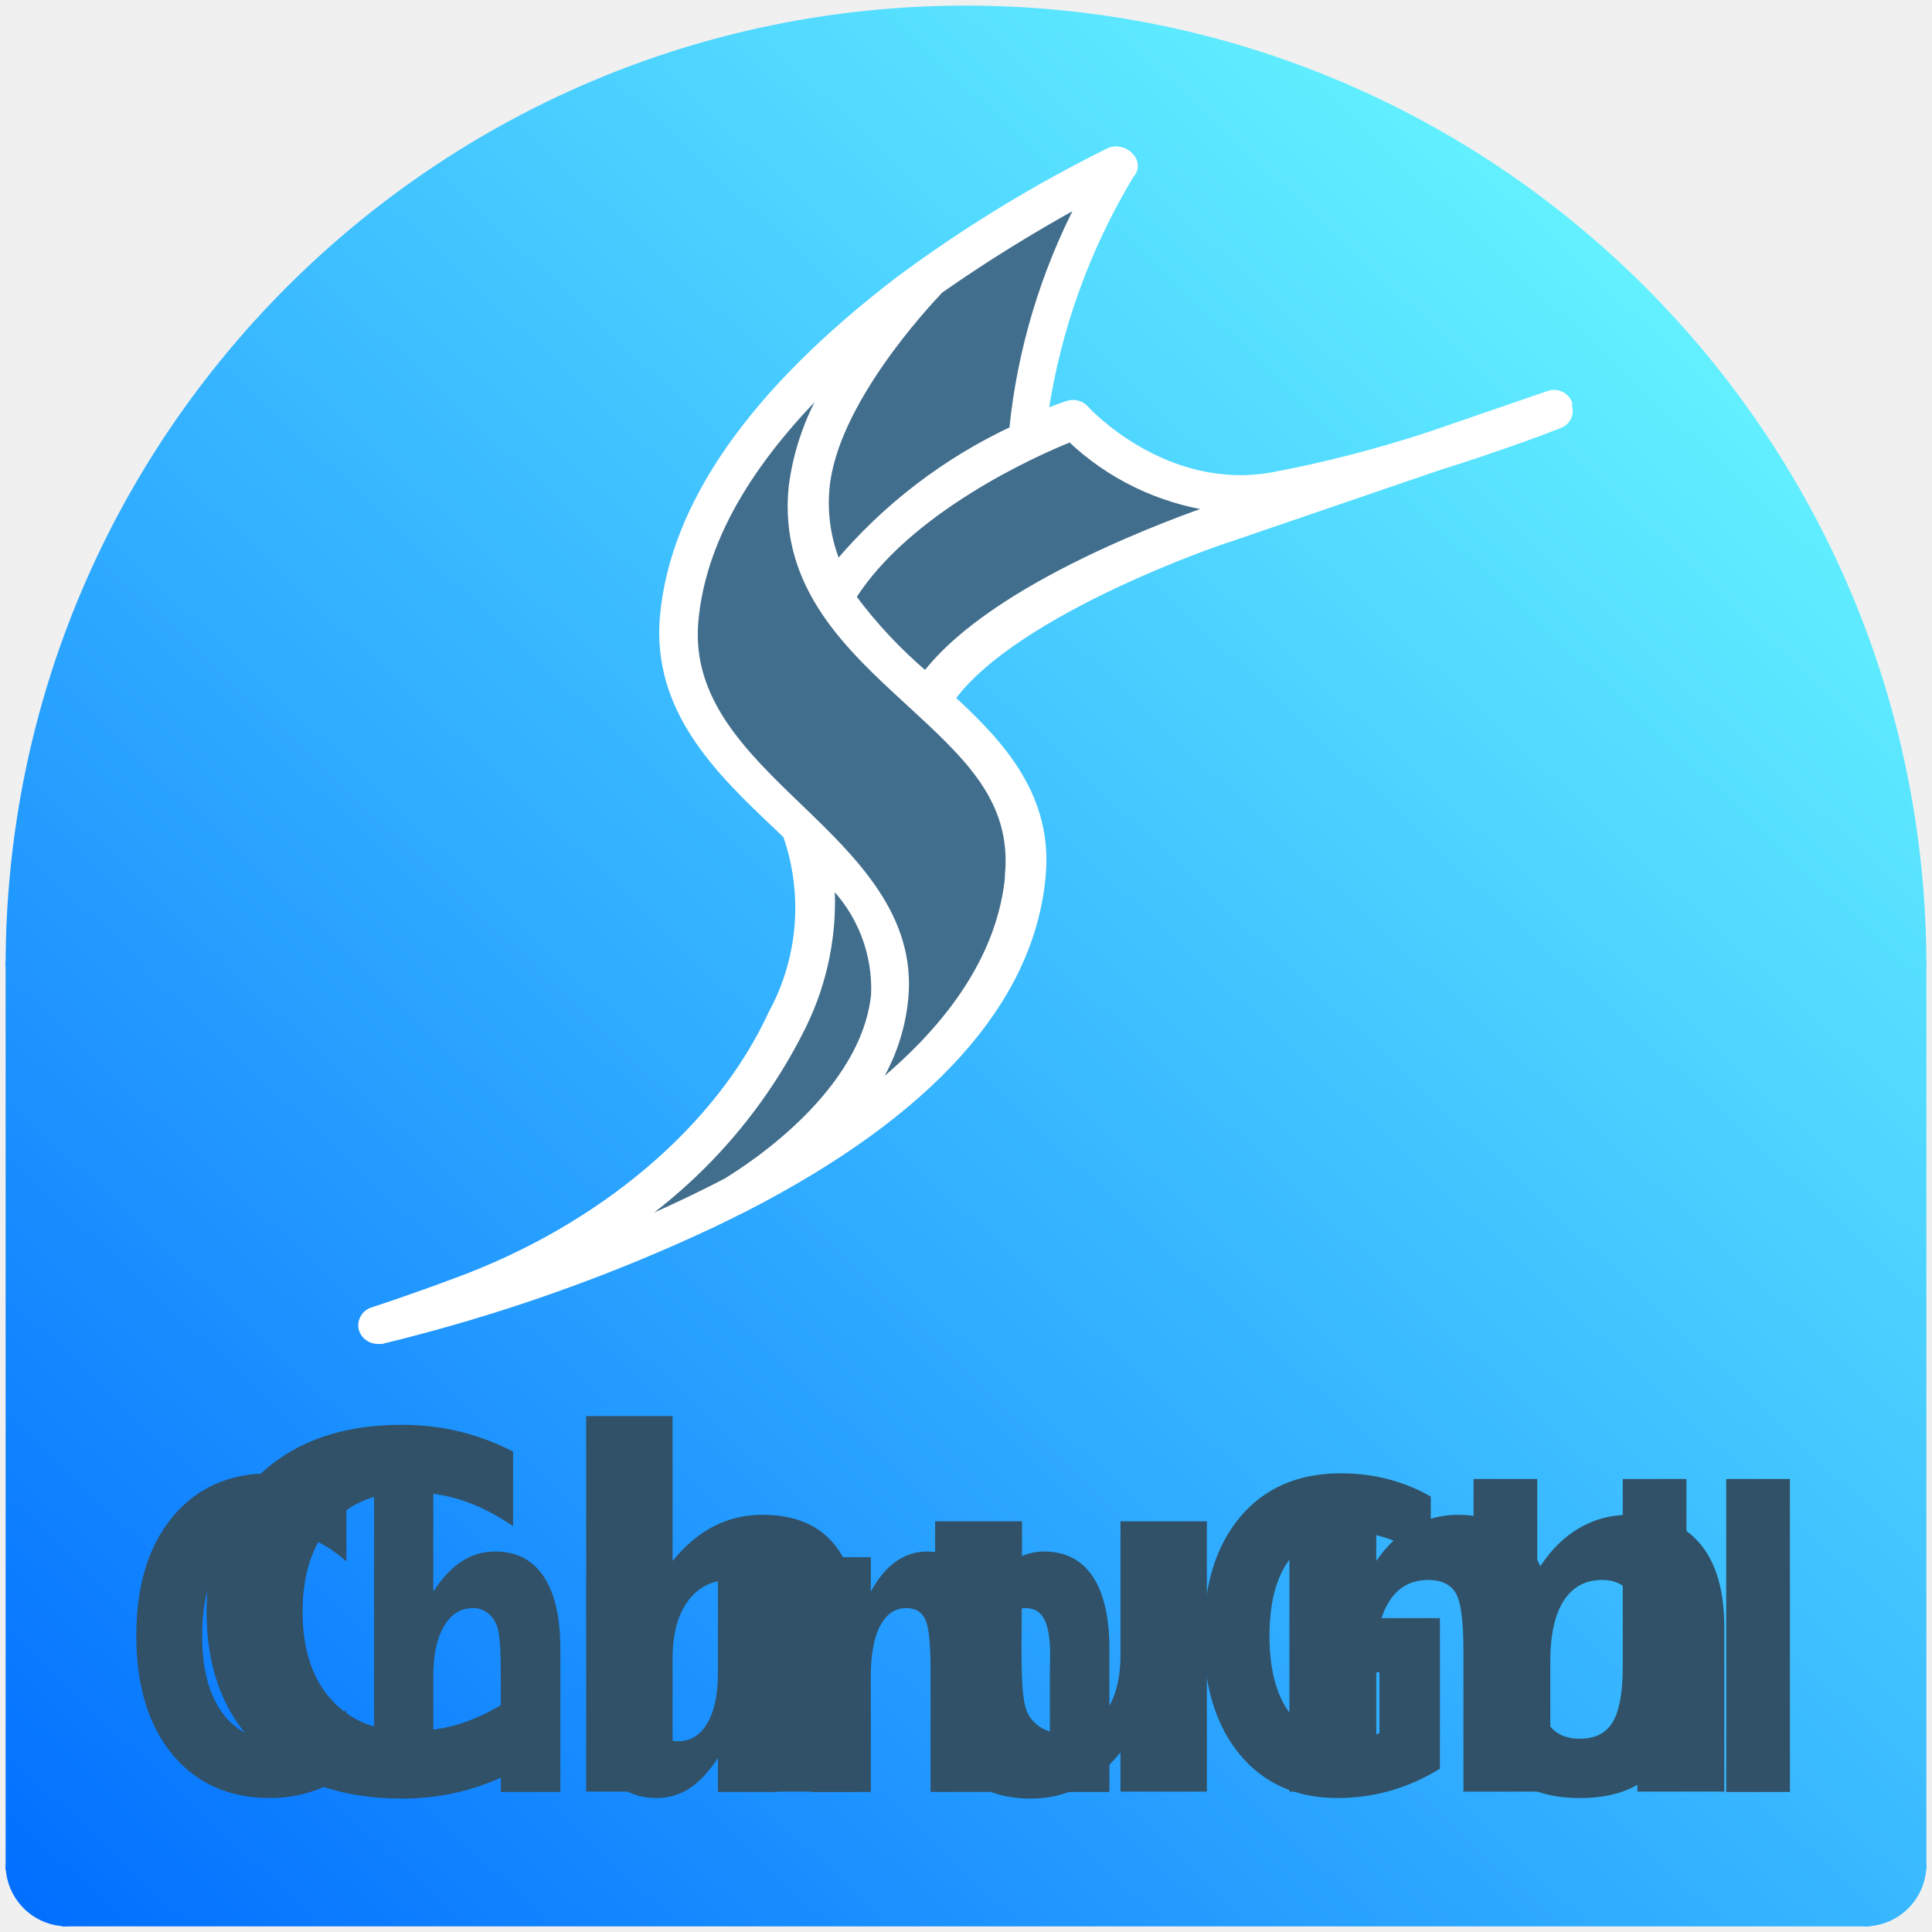
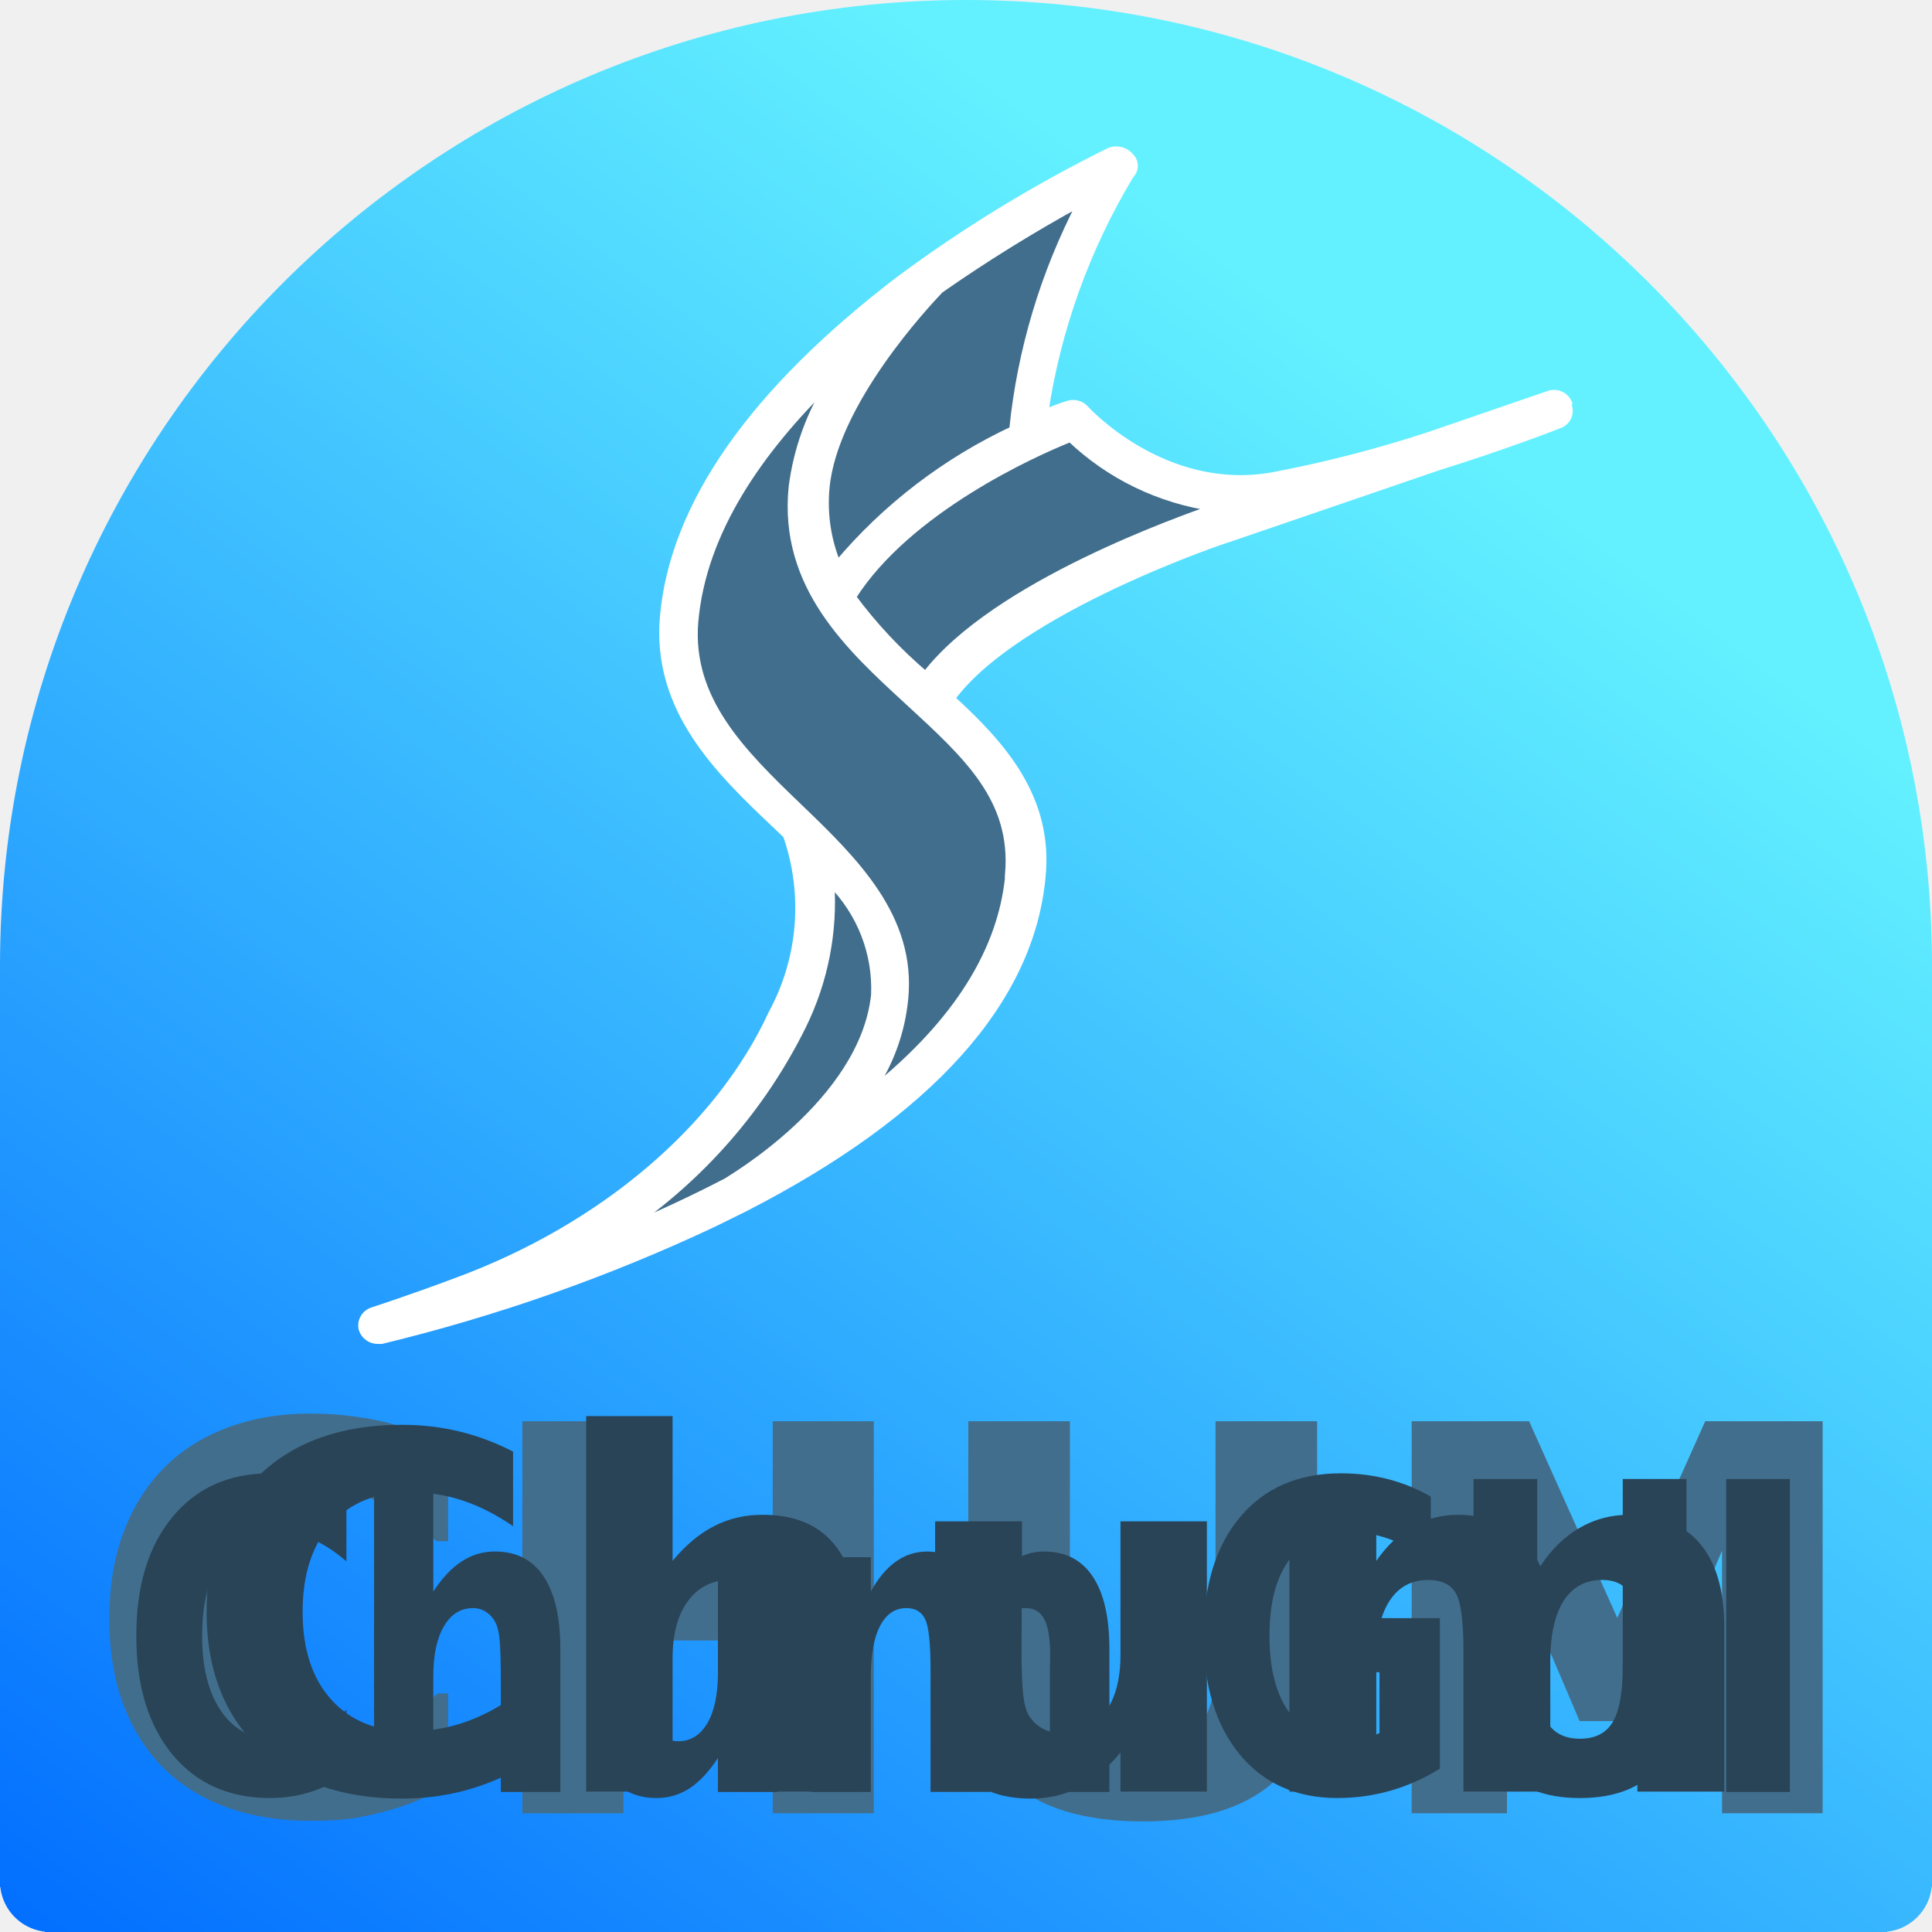
<svg xmlns="http://www.w3.org/2000/svg" xmlns:xlink="http://www.w3.org/1999/xlink" enable-background="new 2.7 326.5 506.7 181" height="86" width="86" version="1.1" id="svg14">
  <defs id="defs18">
    <linearGradient id="linearGradient905">
      <stop style="stop-color:#016dff;stop-opacity:1" offset="0" id="stop901" />
      <stop style="stop-color:#63f1ff;stop-opacity:1" offset="1" id="stop903" />
    </linearGradient>
    <linearGradient xlink:href="#linearGradient905" id="linearGradient907" x1="0" y1="86" x2="71" y2="10" gradientUnits="userSpaceOnUse" spreadMethod="pad" />
-     <linearGradient xlink:href="#linearGradient905" id="linearGradient886" gradientUnits="userSpaceOnUse" x1="0" y1="86" x2="71" y2="10" spreadMethod="pad" gradientTransform="matrix(0.9941861,0,0,0.9941861,0.25,0.25)" />
+     <linearGradient xlink:href="#linearGradient905" id="linearGradient1881" gradientUnits="userSpaceOnUse" x1="0" y1="86" x2="71" y2="10" spreadMethod="pad" gradientTransform="matrix(1.018634,0,0,0.8181818,-0.8012423,15.84091)" />
  </defs>
  <g id="background23" style="display:inline;fill:url(#linearGradient907);fill-opacity:1">
-     <path style="fill:url(#linearGradient907);fill-opacity:1" id="arc3b" d="M 85.75,83 A 2.75,2.75 0 0 1 83,85.75 L 83,83 Z" />
-     <path style="fill:url(#linearGradient907);fill-opacity:1" id="arc3a" d="M 3,85.75 A 2.75,2.75 0 0 1 1.055,84.945 2.75,2.75 0 0 1 0.25,83 L 3,83 Z" />
-     <rect id="rect82-3" width="80.5" height="2.75" x="2.75" y="83" style="fill:url(#linearGradient907);fill-opacity:1;stroke:none" />
-     <rect id="rect86-42" width="85.5" height="40.5" x="0.25" y="42.75" style="fill:url(#linearGradient907);fill-opacity:1" />
-     <path d="M 0.25,43 A 42.75,42.75 0 0 1 43,0.25 42.75,42.75 0 0 1 85.75,43" id="arc43" style="fill:url(#linearGradient886);fill-opacity:1;stroke-width:0.994" />
+     <path style="fill:url(#linearGradient1881);fill-opacity:1;stroke:none;stroke-width:1" id="arc3b" d="M 86,83.75 A 2.25,2.25 0 0 1 83.75,86 l 0,-2.25 z" />
+     <path style="fill:url(#linearGradient1881);fill-opacity:1;stroke:none;stroke-width:1" id="arc3a" d="M 2.25,86 A 2.25,2.25 0 0 1 0.659,85.341 2.25,2.25 0 0 1 0,83.75 l 2.25,0 z" />
+     <rect id="rect82-3" width="82" height="2.25" x="2" y="83.75" style="fill:url(#linearGradient1881);fill-opacity:1;stroke:none;stroke-width:1" />
+     <rect id="rect86-42" width="86" height="41.25" x="0" y="42.75" style="fill:url(#linearGradient1881);fill-opacity:1;stroke:none;stroke-width:1" />
+     <path d="M 0,43 A 43,43 0 0 1 43,0 43,43 0 0 1 86,43" id="arc43" style="fill:url(#linearGradient1881);fill-opacity:1;stroke:none;stroke-width:1" />
  </g>
  <g id="g1038" transform="matrix(1.249995,0,0,1.232558,-11.39617,-4.421964)">
    <g id="g1030">
      <path style="display:inline;fill:#426e8d;fill-opacity:1;stroke:#426e8d;stroke-width:1;stroke-linecap:square;stroke-linejoin:round;stroke-miterlimit:4;stroke-dasharray:none;stroke-opacity:1;paint-order:normal" d="m 33.992,45.986 c 0.641,-0.634 1.501,-1.611 1.912,-2.171 1.929,-2.631 2.74,-4.569 2.911,-6.957 l 0.073,-1.028 0.353,0.551 c 0.61,0.953 0.82,1.675 0.819,2.824 -6.11e-4,0.806 -0.052,1.147 -0.244,1.631 -0.834,2.1 -3.23,4.475 -5.83,5.78 -0.575,0.289 -1.67,0.939 -1.701,0.939 -0.031,0 1.066,-0.933 1.706,-1.567 z" id="path891" />
      <path style="display:inline;fill:#426e8d;fill-opacity:1;stroke:#426e8d;stroke-width:1;stroke-linecap:square;stroke-linejoin:round;stroke-miterlimit:4;stroke-dasharray:none;stroke-opacity:1;paint-order:normal" d="m 40.09,42.941 c 0,-0.022 0.877,-1.189 0.992,-1.523 0.357,-1.037 0.487,-2.194 0.344,-3.06 -0.308,-1.865 -0.973,-2.884 -3.717,-5.695 -2.159,-2.212 -2.62,-2.772 -3.135,-3.807 -0.473,-0.952 -0.603,-1.639 -0.534,-2.831 0.1,-1.731 0.9,-3.756 2.203,-5.579 0.648,-0.906 2.395,-3.15 2.451,-3.094 0.02,0.02 -0.949,1.587 -1.091,2.035 -0.84,2.645 -0.412,4.935 1.337,7.147 0.236,0.299 1.462,1.571 2.723,2.827 2.067,2.058 2.332,2.363 2.683,3.088 0.214,0.442 0.443,1.094 0.507,1.448 0.287,1.566 -0.347,3.753 -1.641,5.66 -0.722,1.064 -3.121,3.673 -3.121,3.385 z" id="path885" />
      <path style="fill:#426e8d;fill-opacity:1;stroke:#426e8d;stroke-width:1;stroke-linecap:square;stroke-linejoin:miter;stroke-miterlimit:4;stroke-dasharray:none;stroke-opacity:1;paint-order:normal" d="m 38.847,23.28 c -0.524,-1.847 -0.035,-3.783 1.572,-6.225 1.195,-1.815 2.072,-2.766 3.331,-3.61 1.278,-0.858 3.736,-2.545 3.785,-2.496 0.018,0.018 -0.524,0.878 -0.752,1.406 -0.743,1.712 -1.417,4.195 -1.671,6.154 -0.061,0.47 -0.082,0.493 -0.836,0.905 -1.717,0.938 -3.34,2.192 -4.65,3.593 l -0.657,0.703 z" id="path883" />
      <path style="display:inline;fill:#426e8d;fill-opacity:1;stroke:#426e8d;stroke-width:1;stroke-linecap:square;stroke-linejoin:miter;stroke-miterlimit:4;stroke-dasharray:none;stroke-opacity:1;paint-order:normal" d="m 41.126,26.846 c -0.466,-0.487 -0.986,-1.066 -1.154,-1.288 l -0.306,-0.403 0.268,-0.405 c 0.436,-0.659 1.846,-1.992 2.876,-2.721 1.039,-0.735 2.98,-1.851 3.839,-2.208 l 0.535,-0.222 0.702,0.559 c 0.823,0.656 1.948,1.235 3.045,1.568 C 51.362,21.857 52.018,21.984 52,22 c -0.018,0.016 -1.027,0.297 -1.852,0.632 -3.073,1.245 -5.784,2.84 -7.323,4.308 -0.455,0.434 -0.832,0.789 -0.839,0.789 -0.007,3.76e-4 -0.394,-0.397 -0.86,-0.884 z" id="path881" />
    </g>
    <path style="display:inline;fill:#ffffff;fill-opacity:1;fill-rule:nonzero;stroke:#ffffff;stroke-width:0.25;stroke-miterlimit:4;stroke-dasharray:none;stroke-opacity:1;image-rendering:optimizeQuality" id="Shape" d="m 64.976,18.146 c -0.055,-0.139 -0.163,-0.25 -0.3,-0.308 -0.137,-0.059 -0.292,-0.06 -0.43,-0.003 l -4.191,1.461 c -1.835,0.614 -3.709,1.106 -5.609,1.471 -3.879,0.709 -6.662,-2.395 -6.662,-2.395 -0.154,-0.191 -0.413,-0.264 -0.645,-0.183 -0.277,0.09 -0.55,0.194 -0.817,0.311 0.448,-3.035 1.484,-5.954 3.052,-8.592 0.183,-0.184 0.183,-0.482 0,-0.666 C 49.198,9.026 48.905,8.944 48.643,9.039 46,10.361 43.482,11.921 41.121,13.7 c -5.158,4.006 -8.027,8.087 -8.381,12.18 -0.269,3.33 1.923,5.51 4.019,7.518 l 0.365,0.354 c 0.73,2.123 0.543,4.454 -0.516,6.433 -1.87,4.124 -6.017,7.722 -11.218,9.666 -1.633,0.623 -3.009,1.074 -3.009,1.074 -0.277,0.092 -0.437,0.383 -0.365,0.666 0.075,0.241 0.296,0.405 0.548,0.408 h 0.14 c 4.074,-1 8.034,-2.414 11.82,-4.221 l 1.075,-0.537 c 6.662,-3.458 10.219,-7.518 10.627,-11.986 0.279,-2.846 -1.408,-4.758 -3.224,-6.444 2.321,-3.222 9.843,-5.778 9.896,-5.778 l 7.425,-2.578 c 2.375,-0.752 4.201,-1.471 4.298,-1.514 0.15,-0.047 0.273,-0.157 0.335,-0.301 0.062,-0.145 0.057,-0.309 -0.013,-0.45 z m -19.739,0.934 c -2.432,1.148 -4.582,2.816 -6.297,4.887 -0.355,-0.874 -0.495,-1.821 -0.408,-2.76 0.279,-3.061 3.557,-6.616 4.062,-7.153 1.61,-1.14 3.282,-2.191 5.007,-3.147 -1.31,2.55 -2.13,5.322 -2.418,8.173 z M 31.408,47.962 c 2.696,-1.862 4.865,-4.389 6.297,-7.336 0.774,-1.603 1.118,-3.379 0.999,-5.155 1.058,1.076 1.622,2.542 1.558,4.049 -0.408,3.909 -5.244,6.702 -5.287,6.745 -1.16,0.612 -2.353,1.171 -3.567,1.697 z M 45.043,35.159 c -0.269,3.072 -2.235,5.692 -4.921,7.862 0.683,-1.004 1.101,-2.164 1.214,-3.372 0.279,-2.932 -1.773,-4.973 -3.782,-6.928 -2.009,-1.955 -3.922,-3.867 -3.696,-6.67 0.279,-3.287 2.332,-6.219 4.835,-8.7 -0.727,1.157 -1.193,2.458 -1.365,3.813 -0.365,3.598 2.052,5.821 4.148,7.776 2.095,1.955 3.782,3.512 3.557,6.219 z m -2.966,-7.196 c -0.971,-0.836 -1.844,-1.78 -2.6,-2.814 1.966,-3.147 6.447,-5.198 7.758,-5.725 1.396,1.35 3.182,2.226 5.104,2.503 -1.096,0.397 -7.78,2.75 -10.262,6.036 z" />
  </g>
-   <g aria-label="Chum GUI" transform="matrix(0.8883817,0,0,1.125642,0,3)" style="font-style:normal;font-variant:normal;font-weight:bold;font-stretch:normal;font-size:9.005px;line-height:1.25;font-family:'DejaVu Sans';-inkscape-font-specification:'DejaVu Sans Bold';letter-spacing:0px;word-spacing:0px;display:inline;fill:#305168;fill-opacity:1;stroke:none;stroke-width:1.126" id="text136">
-     <path d="m 86.494,55.821 h 3.192 v 12.377 h -3.192 z" style="font-size:16.978px;line-height:0;letter-spacing:-1.126px;word-spacing:-1.126px;fill:#305168;fill-opacity:1;stroke-width:1.126" id="path921" />
-     <path d="m 73.833,55.821 h 3.192 v 7.42 q 0,1.534 0.497,2.197 0.506,0.655 1.641,0.655 1.144,0 1.641,-0.655 0.506,-0.663 0.506,-2.197 v -7.42 h 3.192 v 7.42 q 0,2.628 -1.318,3.913 -1.318,1.285 -4.021,1.285 -2.694,0 -4.012,-1.285 Q 73.833,65.869 73.833,63.241 Z" style="font-size:16.978px;line-height:0;letter-spacing:-1.126px;word-spacing:-1.126px;fill:#305168;fill-opacity:1;stroke-width:1.126" id="path919" />
-     <path d="m 72.148,67.278 q -1.194,0.58 -2.479,0.87 -1.285,0.29 -2.653,0.29 -3.092,0 -4.899,-1.724 -1.807,-1.733 -1.807,-4.692 0,-2.993 1.84,-4.709 1.84,-1.716 5.04,-1.716 1.235,0 2.363,0.232 1.136,0.232 2.139,0.688 v 2.562 q -1.036,-0.589 -2.064,-0.879 -1.02,-0.29 -2.048,-0.29 -1.907,0 -2.943,1.069 -1.028,1.061 -1.028,3.042 0,1.965 0.995,3.034 0.995,1.069 2.827,1.069 0.497,0 0.92,-0.058 0.431,-0.066 0.771,-0.199 v -2.404 h -1.948 v -2.139 h 4.974 z" style="font-size:16.978px;line-height:0;letter-spacing:-1.126px;word-spacing:-1.126px;fill:#305168;fill-opacity:1;stroke-width:1.126" id="path917" />
-     <path d="m 49.271,60.455 q 0.564,-0.862 1.335,-1.31 0.779,-0.456 1.708,-0.456 1.6,0 2.437,0.987 0.837,0.987 0.837,2.868 v 5.654 h -2.984 v -4.841 q 0.008,-0.108 0.008,-0.224 0.008,-0.116 0.008,-0.332 0,-0.987 -0.29,-1.426 -0.29,-0.448 -0.937,-0.448 -0.846,0 -1.31,0.696 -0.456,0.696 -0.473,2.014 v 4.56 h -2.984 v -4.841 q 0,-1.542 -0.265,-1.981 -0.265,-0.448 -0.945,-0.448 -0.854,0 -1.318,0.705 -0.464,0.696 -0.464,1.998 v 4.568 H 40.649 V 58.913 h 2.984 v 1.36 q 0.547,-0.788 1.252,-1.185 0.713,-0.398 1.567,-0.398 0.962,0 1.699,0.464 0.738,0.464 1.119,1.302 z" style="font-size:16.978px;line-height:0;letter-spacing:-1.126px;word-spacing:-1.126px;fill:#305168;fill-opacity:1;stroke-width:1.126" id="path915" />
-     <path d="M 29.605,64.584 V 58.913 h 2.984 v 0.928 q 0,0.754 -0.008,1.898 -0.008,1.136 -0.008,1.517 0,1.119 0.058,1.617 0.058,0.489 0.199,0.713 0.182,0.29 0.473,0.448 0.298,0.158 0.68,0.158 0.928,0 1.459,-0.713 0.531,-0.713 0.531,-1.981 V 58.913 H 38.94 v 9.285 h -2.968 v -1.343 q -0.671,0.812 -1.426,1.202 -0.746,0.381 -1.65,0.381 -1.608,0 -2.454,-0.987 -0.837,-0.987 -0.837,-2.868 z" style="font-size:16.978px;line-height:0;letter-spacing:-1.126px;word-spacing:-1.126px;fill:#305168;fill-opacity:1;stroke-width:1.126" id="path913" />
-     <path d="m 28.078,62.544 v 5.654 h -2.984 v -0.92 -3.391 q 0,-1.219 -0.058,-1.675 -0.05,-0.456 -0.182,-0.671 -0.174,-0.29 -0.473,-0.448 -0.298,-0.166 -0.68,-0.166 -0.928,0 -1.459,0.721 -0.531,0.713 -0.531,1.981 v 4.568 H 18.743 V 55.299 h 2.968 v 4.974 q 0.671,-0.812 1.426,-1.194 0.754,-0.39 1.666,-0.39 1.608,0 2.437,0.987 0.837,0.987 0.837,2.868 z" style="font-size:16.978px;line-height:0;letter-spacing:-1.126px;word-spacing:-1.126px;fill:#305168;fill-opacity:1;stroke-width:1.126" id="path911" />
-     <path d="m 17.357,67.518 q -0.879,0.456 -1.832,0.688 -0.953,0.232 -1.99,0.232 -3.092,0 -4.899,-1.724 -1.807,-1.733 -1.807,-4.692 0,-2.968 1.807,-4.692 1.807,-1.733 4.899,-1.733 1.036,0 1.99,0.232 0.953,0.232 1.832,0.688 v 2.562 q -0.887,-0.605 -1.749,-0.887 -0.862,-0.282 -1.816,-0.282 -1.708,0 -2.686,1.094 -0.978,1.094 -0.978,3.018 0,1.915 0.978,3.009 0.978,1.094 2.686,1.094 0.953,0 1.816,-0.282 0.862,-0.282 1.749,-0.887 z" style="font-size:16.978px;line-height:0;letter-spacing:-1.126px;word-spacing:-1.126px;fill:#305168;fill-opacity:1;stroke-width:1.126" id="path909" />
-   </g>
-   <g id="text130" style="display:none;fill:#426e8d;stroke-width:0.072" transform="translate(0,21)">
+   <g id="text130" style="display:inline;fill:#426e8d;stroke-width:0.072" transform="translate(0,21)">
    <path d="M 81.131,59.713 H 76.654 V 48.029 l -3.234,7.582 H 70.314 L 67.08,48.029 V 59.713 H 62.838 V 42.264 h 5.227 l 3.926,8.754 3.914,-8.754 h 5.227 z" id="path10" />
    <path d="m 58.631,53.397 q 0,3.234 -1.969,4.957 -1.969,1.723 -5.801,1.723 -3.832,0 -5.801,-1.723 -1.957,-1.723 -1.957,-4.945 V 42.264 h 4.523 v 10.887 q 0,1.816 0.762,2.707 0.762,0.891 2.473,0.891 1.688,0 2.461,-0.855 0.785,-0.855 0.785,-2.742 V 42.264 h 4.523 z" id="path8" />
    <path d="M 38.896,59.713 H 34.396 V 52.025 H 27.752 V 59.713 H 23.252 V 42.264 h 4.5 v 6.387 h 6.645 v -6.387 h 4.5 z" id="path6" />
    <path d="m 13.771,60.053 q -1.945,0 -3.598,-0.574 Q 8.533,58.904 7.349,57.768 6.166,56.631 5.509,54.932 4.865,53.232 4.865,51.006 q 0,-2.074 0.621,-3.762 0.621,-1.688 1.805,-2.895 1.137,-1.16 2.813,-1.793 1.688,-0.633 3.68,-0.633 1.102,0 1.98,0.129 0.891,0.117 1.641,0.316 0.785,0.223 1.418,0.504 0.645,0.27 1.125,0.504 v 4.23 h -0.516 q -0.328,-0.281 -0.832,-0.668 -0.492,-0.387 -1.125,-0.762 -0.645,-0.375 -1.395,-0.633 -0.75,-0.258 -1.605,-0.258 -0.949,0 -1.805,0.305 -0.855,0.293 -1.582,0.984 -0.691,0.668 -1.125,1.77 -0.422,1.102 -0.422,2.672 0,1.641 0.457,2.742 0.469,1.102 1.172,1.734 0.715,0.645 1.594,0.926 0.879,0.27 1.734,0.27 0.82,0 1.617,-0.246 0.809,-0.246 1.488,-0.668 0.574,-0.34 1.066,-0.727 0.492,-0.387 0.809,-0.668 h 0.469 v 4.172 q -0.656,0.293 -1.254,0.551 -0.598,0.258 -1.254,0.445 -0.855,0.246 -1.605,0.375 -0.75,0.129 -2.063,0.129 z" id="path4" />
  </g>
-   <g aria-label="Chum" style="font-style:normal;font-variant:normal;font-weight:bold;font-stretch:normal;font-size:8px;line-height:1.2;font-family:System-ui;-inkscape-font-specification:'System-ui Bold';letter-spacing:0px;word-spacing:0px;display:inline;fill:#305168;fill-opacity:1;stroke:none;stroke-width:2;stroke-miterlimit:4;stroke-dasharray:none;stroke-opacity:1;paint-order:stroke fill markers" id="text133" transform="translate(0,2.75)">
-     <path d="m 68.568,66.967 q 0.73,-1.117 1.729,-1.697 1.01,-0.591 2.213,-0.591 2.073,0 3.158,1.278 1.085,1.278 1.085,3.717 V 77 h -3.867 v -6.273 q 0.011,-0.14 0.011,-0.29 0.011,-0.15 0.011,-0.43 0,-1.278 -0.376,-1.848 -0.376,-0.58 -1.214,-0.58 -1.096,0 -1.697,0.902 -0.591,0.902 -0.612,2.61 V 77 h -3.867 v -6.273 q 0,-1.998 -0.344,-2.567 -0.344,-0.58 -1.225,-0.58 -1.106,0 -1.708,0.913 -0.602,0.902 -0.602,2.589 V 77 H 57.396 V 64.969 h 3.867 v 1.762 q 0.709,-1.021 1.622,-1.536 0.924,-0.516 2.03,-0.516 1.246,0 2.202,0.602 0.956,0.602 1.45,1.687 z" style="font-size:22px;line-height:1.25;letter-spacing:0px;word-spacing:-0.5px;fill:#305168;fill-opacity:1;stroke:none;stroke-width:2;stroke-miterlimit:4;stroke-dasharray:none;stroke-opacity:1;paint-order:stroke fill markers" id="path882" />
-     <path d="M 41.626,72.316 V 64.969 h 3.867 v 1.203 q 0,0.978 -0.011,2.46 -0.011,1.472 -0.011,1.966 0,1.45 0.075,2.095 0.075,0.634 0.258,0.924 0.236,0.376 0.612,0.58 0.387,0.204 0.881,0.204 1.203,0 1.891,-0.924 0.688,-0.924 0.688,-2.567 V 64.969 H 53.722 V 77 h -3.846 v -1.74 q -0.87,1.053 -1.848,1.558 -0.967,0.494 -2.138,0.494 -2.084,0 -3.18,-1.278 -1.085,-1.278 -1.085,-3.717 z" style="font-size:22px;line-height:1.25;letter-spacing:0px;word-spacing:-0.5px;fill:#305168;fill-opacity:1;stroke:none;stroke-width:2;stroke-miterlimit:4;stroke-dasharray:none;stroke-opacity:1;paint-order:stroke fill markers" id="path879" />
-     <path d="M 38.189,69.674 V 77 H 34.322 v -1.192 -4.394 q 0,-1.579 -0.075,-2.17 -0.064,-0.591 -0.236,-0.87 -0.226,-0.376 -0.612,-0.58 -0.387,-0.215 -0.881,-0.215 -1.203,0 -1.891,0.935 -0.688,0.924 -0.688,2.567 V 77 H 26.093 V 60.285 h 3.846 v 6.445 q 0.87,-1.053 1.848,-1.547 0.978,-0.505 2.159,-0.505 2.084,0 3.158,1.278 1.085,1.278 1.085,3.717 z" style="font-size:22px;line-height:1.25;letter-spacing:0px;word-spacing:-0.5px;fill:#305168;fill-opacity:1;stroke:none;stroke-width:2;stroke-miterlimit:4;stroke-dasharray:none;stroke-opacity:1;paint-order:stroke fill markers" id="path877" />
-     <path d="m 22.838,76.119 q -1.139,0.591 -2.374,0.892 -1.235,0.301 -2.578,0.301 -4.007,0 -6.349,-2.234 -2.342,-2.245 -2.342,-6.08 0,-3.846 2.342,-6.08 2.342,-2.245 6.349,-2.245 1.343,0 2.578,0.301 1.235,0.301 2.374,0.892 v 3.319 q -1.149,-0.784 -2.267,-1.149 -1.117,-0.365 -2.353,-0.365 -2.213,0 -3.48,1.418 -1.268,1.418 -1.268,3.91 0,2.481 1.268,3.899 1.268,1.418 3.48,1.418 1.235,0 2.353,-0.365 1.117,-0.365 2.267,-1.149 z" style="font-size:22px;line-height:1.25;letter-spacing:0px;word-spacing:-0.5px;fill:#305168;fill-opacity:1;stroke:none;stroke-width:2;stroke-miterlimit:4;stroke-dasharray:none;stroke-opacity:1;paint-order:stroke fill markers" id="path875" />
+   <g aria-label="Chum" style="font-style:normal;font-variant:normal;font-weight:bold;font-stretch:normal;font-size:8px;line-height:1.2;font-family:System-ui;-inkscape-font-specification:'System-ui Bold';letter-spacing:0px;word-spacing:0px;display:inline;fill:#294457;fill-opacity:1;stroke:none;stroke-width:2;stroke-miterlimit:4" id="text133" transform="translate(0,2.75)">
+     <path d="m 68.568,66.967 q 0.73,-1.117 1.729,-1.697 1.01,-0.591 2.213,-0.591 2.073,0 3.158,1.278 1.085,1.278 1.085,3.717 V 77 h -3.867 v -6.273 q 0.011,-0.14 0.011,-0.29 0.011,-0.15 0.011,-0.43 0,-1.278 -0.376,-1.848 -0.376,-0.58 -1.214,-0.58 -1.096,0 -1.697,0.902 -0.591,0.902 -0.612,2.61 V 77 h -3.867 v -6.273 q 0,-1.998 -0.344,-2.567 -0.344,-0.58 -1.225,-0.58 -1.106,0 -1.708,0.913 -0.602,0.902 -0.602,2.589 V 77 H 57.396 V 64.969 h 3.867 v 1.762 q 0.709,-1.021 1.622,-1.536 0.924,-0.516 2.03,-0.516 1.246,0 2.202,0.602 0.956,0.602 1.45,1.687 z" style="font-size:22px;line-height:1.25;letter-spacing:0px;word-spacing:-0.5px;fill:#294457;fill-opacity:1;stroke:none;stroke-width:2;stroke-miterlimit:4" id="path882" />
+     <path d="M 41.626,72.316 V 64.969 h 3.867 v 1.203 q 0,0.978 -0.011,2.46 -0.011,1.472 -0.011,1.966 0,1.45 0.075,2.095 0.075,0.634 0.258,0.924 0.236,0.376 0.612,0.58 0.387,0.204 0.881,0.204 1.203,0 1.891,-0.924 0.688,-0.924 0.688,-2.567 V 64.969 H 53.722 V 77 h -3.846 v -1.74 q -0.87,1.053 -1.848,1.558 -0.967,0.494 -2.138,0.494 -2.084,0 -3.18,-1.278 -1.085,-1.278 -1.085,-3.717 z" style="font-size:22px;line-height:1.25;letter-spacing:0px;word-spacing:-0.5px;fill:#294457;fill-opacity:1;stroke:none;stroke-width:2;stroke-miterlimit:4" id="path879" />
+     <path d="M 38.189,69.674 V 77 H 34.322 v -1.192 -4.394 q 0,-1.579 -0.075,-2.17 -0.064,-0.591 -0.236,-0.87 -0.226,-0.376 -0.612,-0.58 -0.387,-0.215 -0.881,-0.215 -1.203,0 -1.891,0.935 -0.688,0.924 -0.688,2.567 V 77 H 26.093 V 60.285 h 3.846 v 6.445 q 0.87,-1.053 1.848,-1.547 0.978,-0.505 2.159,-0.505 2.084,0 3.158,1.278 1.085,1.278 1.085,3.717 z" style="font-size:22px;line-height:1.25;letter-spacing:0px;word-spacing:-0.5px;fill:#294457;fill-opacity:1;stroke:none;stroke-width:2;stroke-miterlimit:4" id="path877" />
+     <path d="m 22.838,76.119 q -1.139,0.591 -2.374,0.892 -1.235,0.301 -2.578,0.301 -4.007,0 -6.349,-2.234 -2.342,-2.245 -2.342,-6.08 0,-3.846 2.342,-6.08 2.342,-2.245 6.349,-2.245 1.343,0 2.578,0.301 1.235,0.301 2.374,0.892 v 3.319 q -1.149,-0.784 -2.267,-1.149 -1.117,-0.365 -2.353,-0.365 -2.213,0 -3.48,1.418 -1.268,1.418 -1.268,3.91 0,2.481 1.268,3.899 1.268,1.418 3.48,1.418 1.235,0 2.353,-0.365 1.117,-0.365 2.267,-1.149 z" style="font-size:22px;line-height:1.25;letter-spacing:0px;word-spacing:-0.5px;fill:#294457;fill-opacity:1;stroke:none;stroke-width:2;stroke-miterlimit:4" id="path875" />
+   </g>
+   <g aria-label="Chum GUI" transform="matrix(0.8883817,0,0,1.125642,0,3)" style="font-style:normal;font-variant:normal;font-weight:bold;font-stretch:normal;font-size:9px;line-height:1.25;font-family:System-ui;-inkscape-font-specification:'System-ui Bold';letter-spacing:0px;word-spacing:0px;display:inline;fill:#294457;fill-opacity:1;stroke:none;stroke-width:1.125" id="text136">
+     <path d="m 86.494,55.821 h 3.192 v 12.377 h -3.192 z" style="font-size:17px;line-height:0;letter-spacing:-1.125px;word-spacing:-1.125px;fill:#294457;fill-opacity:1;stroke-width:1.125" id="path921" />
+     <path d="m 73.833,55.821 h 3.192 v 7.42 q 0,1.534 0.497,2.197 0.506,0.655 1.641,0.655 1.144,0 1.641,-0.655 0.506,-0.663 0.506,-2.197 v -7.42 h 3.192 v 7.42 q 0,2.628 -1.318,3.913 -1.318,1.285 -4.021,1.285 -2.694,0 -4.012,-1.285 Q 73.833,65.869 73.833,63.241 Z" style="font-size:17px;line-height:0;letter-spacing:-1.125px;word-spacing:-1.125px;display:inline;fill:#294457;fill-opacity:1;stroke-width:1.125" id="path919" />
+     <path d="m 72.148,67.278 q -1.194,0.58 -2.479,0.87 -1.285,0.29 -2.653,0.29 -3.092,0 -4.899,-1.724 -1.807,-1.733 -1.807,-4.692 0,-2.993 1.84,-4.709 1.84,-1.716 5.04,-1.716 1.235,0 2.363,0.232 1.136,0.232 2.139,0.688 v 2.562 q -1.036,-0.589 -2.064,-0.879 -1.02,-0.29 -2.048,-0.29 -1.907,0 -2.943,1.069 -1.028,1.061 -1.028,3.042 0,1.965 0.995,3.034 0.995,1.069 2.827,1.069 0.497,0 0.92,-0.058 0.431,-0.066 0.771,-0.199 v -2.404 h -1.948 v -2.139 h 4.974 z" style="font-size:17px;line-height:0;letter-spacing:-1.125px;word-spacing:-1.125px;fill:#294457;fill-opacity:1;stroke-width:1.125" id="path917" />
+     <path d="m 49.271,60.455 q 0.564,-0.862 1.335,-1.31 0.779,-0.456 1.708,-0.456 1.6,0 2.437,0.987 0.837,0.987 0.837,2.868 v 5.654 h -2.984 v -4.841 q 0.008,-0.108 0.008,-0.224 0.008,-0.116 0.008,-0.332 0,-0.987 -0.29,-1.426 -0.29,-0.448 -0.937,-0.448 -0.846,0 -1.31,0.696 -0.456,0.696 -0.473,2.014 v 4.56 h -2.984 v -4.841 q 0,-1.542 -0.265,-1.981 -0.265,-0.448 -0.945,-0.448 -0.854,0 -1.318,0.705 -0.464,0.696 -0.464,1.998 v 4.568 H 40.649 V 58.913 h 2.984 v 1.36 q 0.547,-0.788 1.252,-1.185 0.713,-0.398 1.567,-0.398 0.962,0 1.699,0.464 0.738,0.464 1.119,1.302 z" style="font-size:17px;line-height:0;letter-spacing:-1.125px;word-spacing:-1.125px;fill:#294457;fill-opacity:1;stroke-width:1.125" id="path915" />
+     <path d="M 29.605,64.584 V 58.913 h 2.984 v 0.928 q 0,0.754 -0.008,1.898 -0.008,1.136 -0.008,1.517 0,1.119 0.058,1.617 0.058,0.489 0.199,0.713 0.182,0.29 0.473,0.448 0.298,0.158 0.68,0.158 0.928,0 1.459,-0.713 0.531,-0.713 0.531,-1.981 V 58.913 H 38.94 v 9.285 h -2.968 v -1.343 q -0.671,0.812 -1.426,1.202 -0.746,0.381 -1.65,0.381 -1.608,0 -2.454,-0.987 -0.837,-0.987 -0.837,-2.868 z" style="font-size:17px;line-height:0;letter-spacing:-1.125px;word-spacing:-1.125px;fill:#294457;fill-opacity:1;stroke-width:1.125" id="path913" />
+     <path d="m 28.078,62.544 v 5.654 h -2.984 v -0.92 -3.391 q 0,-1.219 -0.058,-1.675 -0.05,-0.456 -0.182,-0.671 -0.174,-0.29 -0.473,-0.448 -0.298,-0.166 -0.68,-0.166 -0.928,0 -1.459,0.721 -0.531,0.713 -0.531,1.981 v 4.568 H 18.743 V 55.299 h 2.968 v 4.974 q 0.671,-0.812 1.426,-1.194 0.754,-0.39 1.666,-0.39 1.608,0 2.437,0.987 0.837,0.987 0.837,2.868 z" style="font-size:17px;line-height:0;letter-spacing:-1.125px;word-spacing:-1.125px;fill:#294457;fill-opacity:1;stroke-width:1.125" id="path911" />
+     <path d="m 17.357,67.518 q -0.879,0.456 -1.832,0.688 -0.953,0.232 -1.99,0.232 -3.092,0 -4.899,-1.724 -1.807,-1.733 -1.807,-4.692 0,-2.968 1.807,-4.692 1.807,-1.733 4.899,-1.733 1.036,0 1.99,0.232 0.953,0.232 1.832,0.688 v 2.562 q -0.887,-0.605 -1.749,-0.887 -0.862,-0.282 -1.816,-0.282 -1.708,0 -2.686,1.094 -0.978,1.094 -0.978,3.018 0,1.915 0.978,3.009 0.978,1.094 2.686,1.094 0.953,0 1.816,-0.282 0.862,-0.282 1.749,-0.887 z" style="font-size:17px;line-height:0;letter-spacing:-1.125px;word-spacing:-1.125px;fill:#294457;fill-opacity:1;stroke-width:1.125" id="path909" />
  </g>
  <g id="g160" transform="translate(-10,-2)" style="display:inline">
    <text id="text140" y="-14.113" x="39.602" style="font-style:normal;font-variant:normal;font-weight:bold;font-stretch:normal;font-size:8px;line-height:1.25;font-family:Pothana2000;-inkscape-font-specification:'Pothana2000 Bold';letter-spacing:0px;word-spacing:0px;fill:#000000;fill-opacity:1;stroke:none" xml:space="preserve">
      <tspan y="-14.113" x="39.602" id="tspan138">Chum</tspan>
    </text>
    <text xml:space="preserve" style="font-style:normal;font-variant:normal;font-weight:bold;font-stretch:normal;font-size:8px;line-height:1.25;font-family:'Liberation Sans';-inkscape-font-specification:'Liberation Sans Bold';letter-spacing:0px;word-spacing:0px;fill:#000000;fill-opacity:1;stroke:none" x="69.602" y="-0.113" id="text152">
      <tspan id="tspan150" x="69.602" y="-0.113" style="font-style:normal;font-variant:normal;font-weight:bold;font-stretch:normal;font-family:'Droid Sans Fallback';-inkscape-font-specification:'Droid Sans Fallback Bold'">Chum</tspan>
    </text>
    <text xml:space="preserve" style="font-style:normal;font-variant:normal;font-weight:bold;font-stretch:normal;font-size:8px;line-height:1.25;font-family:'DejaVu Sans';-inkscape-font-specification:'DejaVu Sans Bold';letter-spacing:0px;word-spacing:0px;fill:#000000;fill-opacity:1;stroke:none" x="69.602" y="-7.113" id="text156">
      <tspan id="tspan154" x="69.602" y="-7.113">Chum</tspan>
    </text>
    <text xml:space="preserve" style="font-style:normal;font-variant:normal;font-weight:bold;font-stretch:normal;font-size:8px;line-height:1.25;font-family:'Noto Color Emoji';-inkscape-font-specification:'Noto Color Emoji Bold';letter-spacing:0px;word-spacing:0px;fill:#000000;fill-opacity:1;stroke:none" x="39.602" y="-0.113" id="text148">
      <tspan id="tspan146" x="39.602" y="-0.113">Chum</tspan>
    </text>
    <text xml:space="preserve" style="font-style:normal;font-variant:normal;font-weight:bold;font-stretch:normal;font-size:8px;line-height:1.25;font-family:'Padauk Book';-inkscape-font-specification:'Padauk Book, Bold';letter-spacing:0px;word-spacing:0px;fill:#000000;fill-opacity:1;stroke:none" x="39.602" y="-7.113" id="text144">
      <tspan id="tspan142" x="39.602" y="-7.113" style="font-style:normal;font-variant:normal;font-weight:bold;font-stretch:normal;font-family:ori1Uni;-inkscape-font-specification:'ori1Uni Bold'">Chum</tspan>
    </text>
    <text xml:space="preserve" style="font-style:normal;font-variant:normal;font-weight:bold;font-stretch:normal;font-size:8px;line-height:1.25;font-family:Saab;-inkscape-font-specification:'Saab Bold';letter-spacing:0px;word-spacing:0px;fill:#000000;fill-opacity:1;stroke:none" x="9.602" y="-7.113" id="text1022">
      <tspan id="tspan134" x="9.602" y="-7.113">Chum</tspan>
    </text>
    <text xml:space="preserve" style="font-style:normal;font-variant:normal;font-weight:bold;font-stretch:normal;font-size:8px;line-height:1.25;font-family:System-ui;-inkscape-font-specification:'System-ui Bold';letter-spacing:0px;word-spacing:0px;fill:#000000;fill-opacity:1;stroke:none" x="69.602" y="-14.113" id="text45">
      <tspan id="tspan47" x="69.602" y="-14.113">Chum</tspan>
    </text>
    <text xml:space="preserve" style="font-style:normal;font-variant:normal;font-weight:normal;font-stretch:normal;font-size:8px;line-height:1.25;font-family:Ubuntu;-inkscape-font-specification:Ubuntu;letter-spacing:0px;word-spacing:0px;opacity:0.97;fill:#000000;fill-opacity:1;stroke:none" x="9.602" y="-14.179" id="text128">
      <tspan id="tspan126" x="9.602" y="-14.179" style="font-style:normal;font-variant:normal;font-weight:bold;font-stretch:normal;font-family:OpenSymbol;-inkscape-font-specification:'OpenSymbol Bold'">Chum</tspan>
    </text>
    <text xml:space="preserve" style="font-style:normal;font-weight:normal;font-size:40px;line-height:1.25;font-family:sans-serif;letter-spacing:0px;word-spacing:0px;fill:#000000;fill-opacity:1;stroke:none" x="9.602" y="-0.113" id="text124">
      <tspan id="tspan122" x="9.602" y="-0.113" style="font-style:normal;font-variant:normal;font-weight:bold;font-stretch:normal;font-size:8px;font-family:sans-serif;-inkscape-font-specification:'sans-serif Bold'">Chum</tspan>
    </text>
  </g>
</svg>
